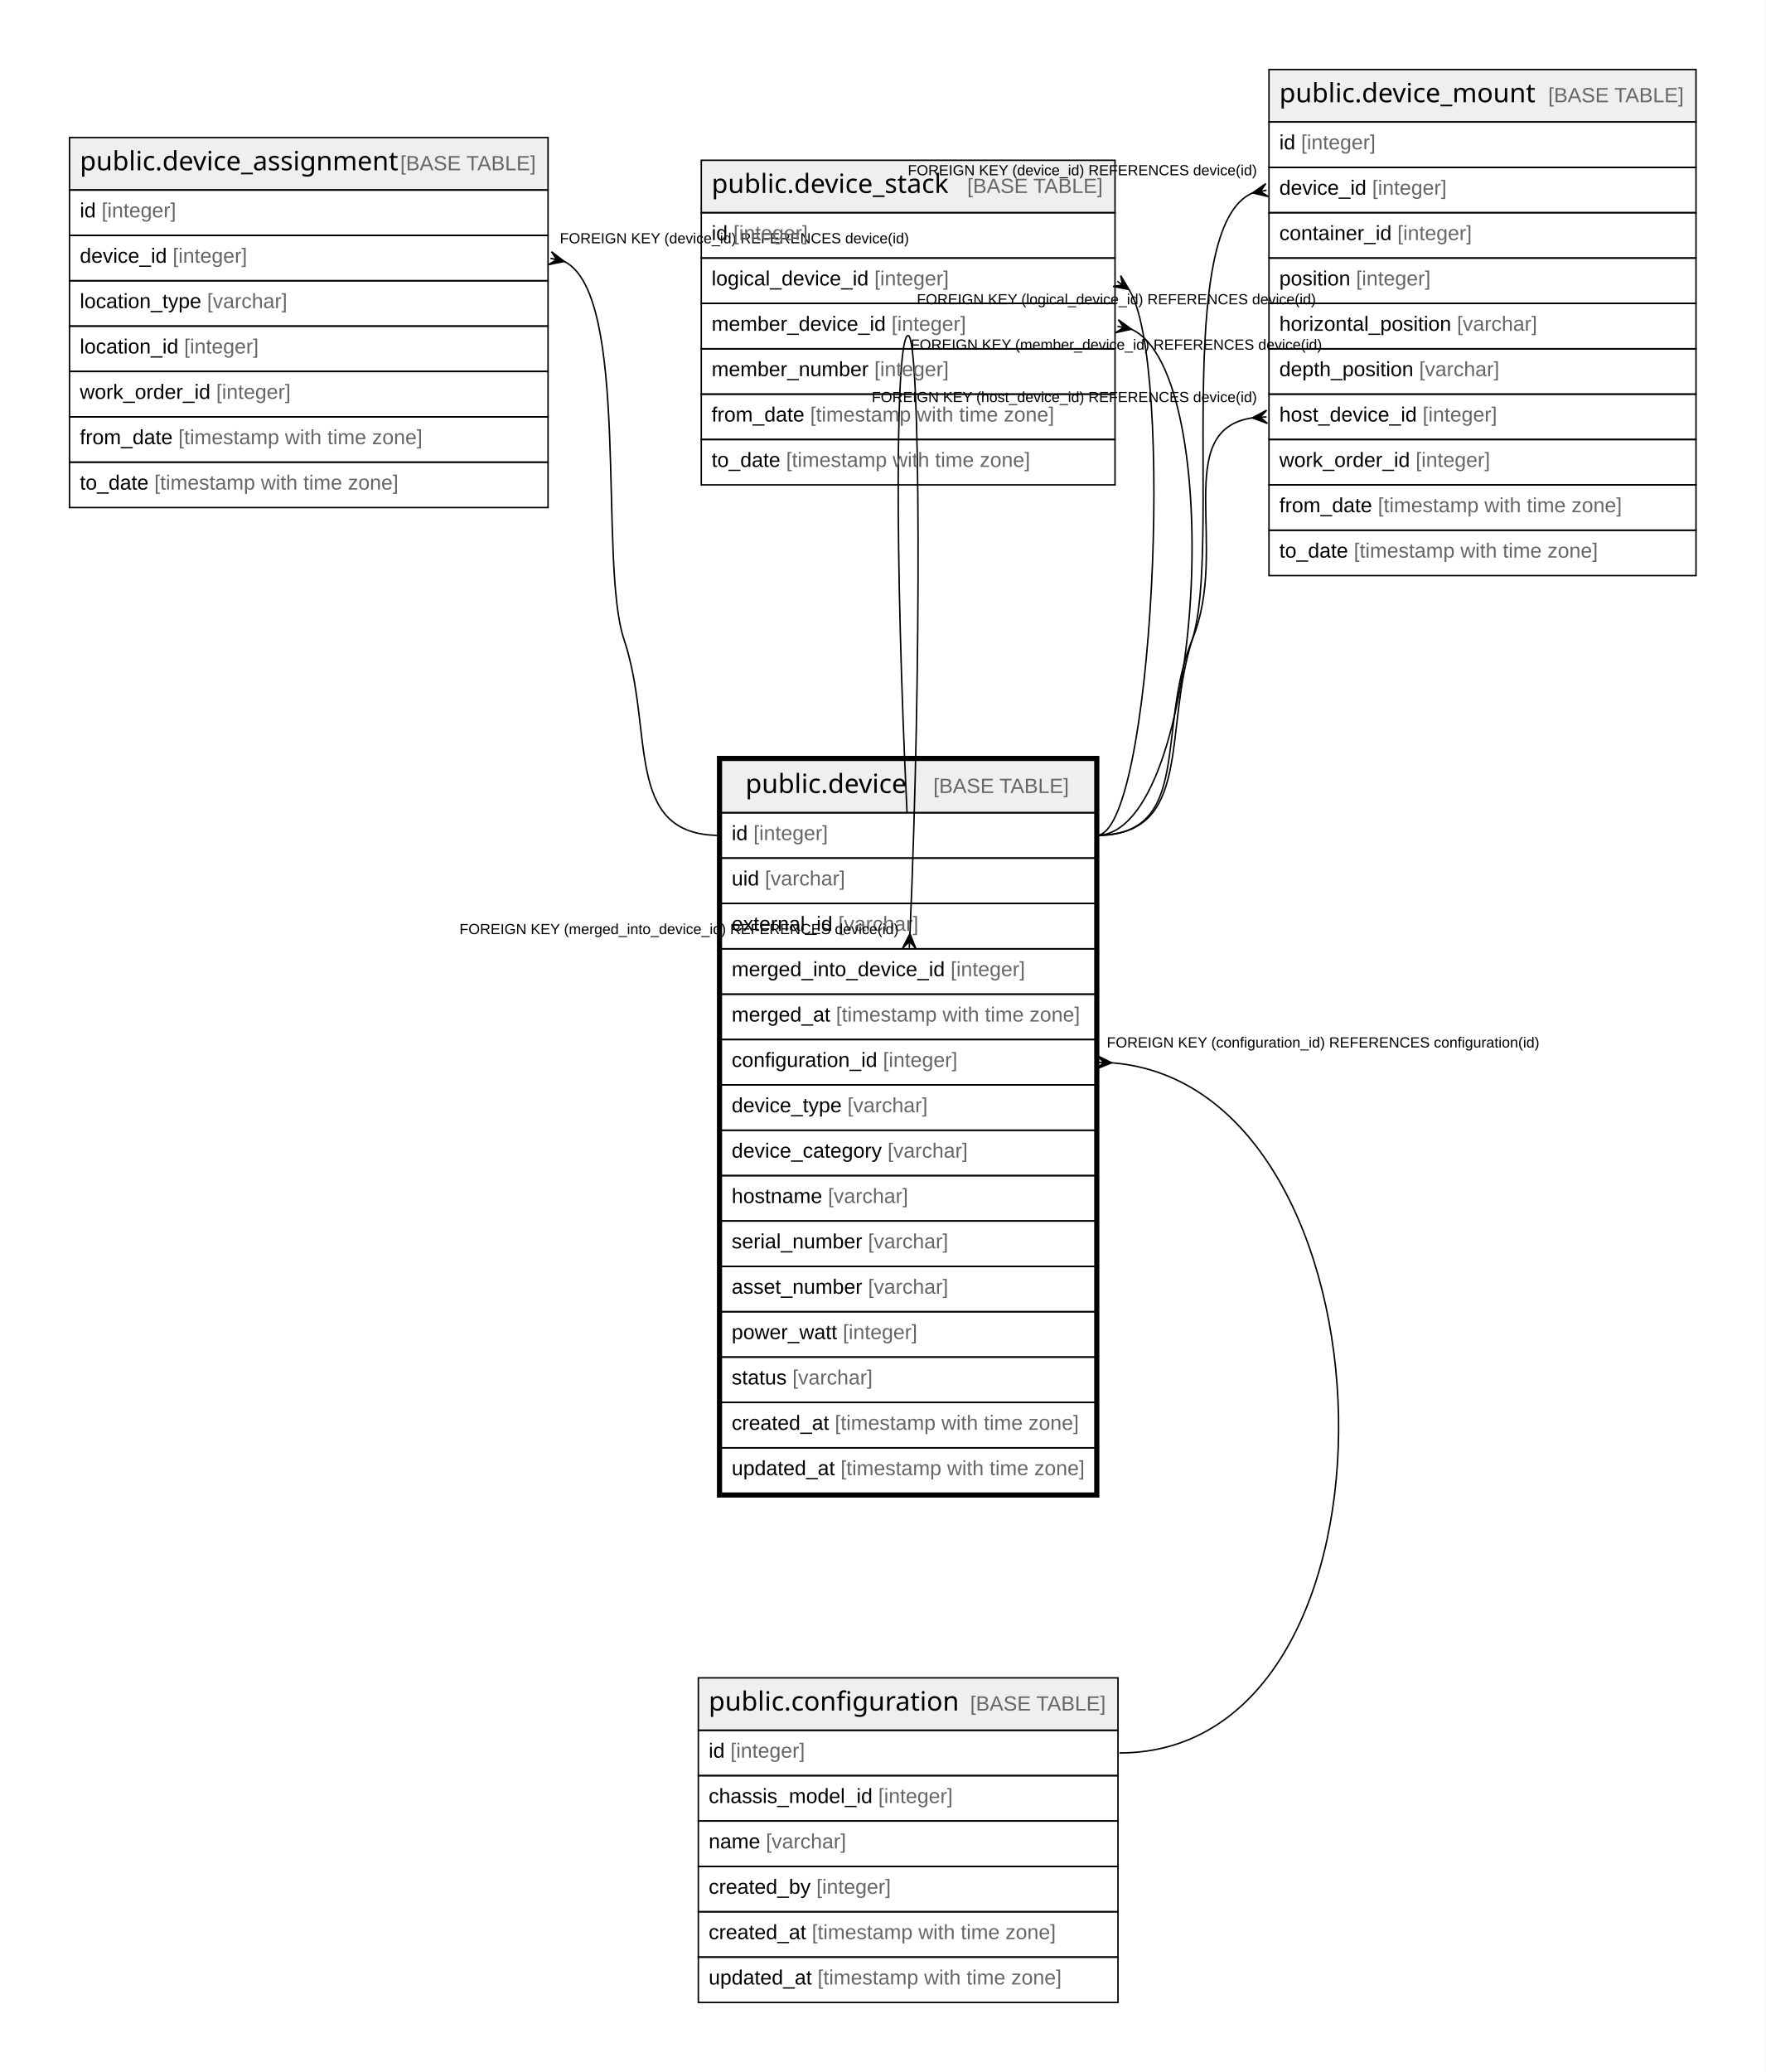
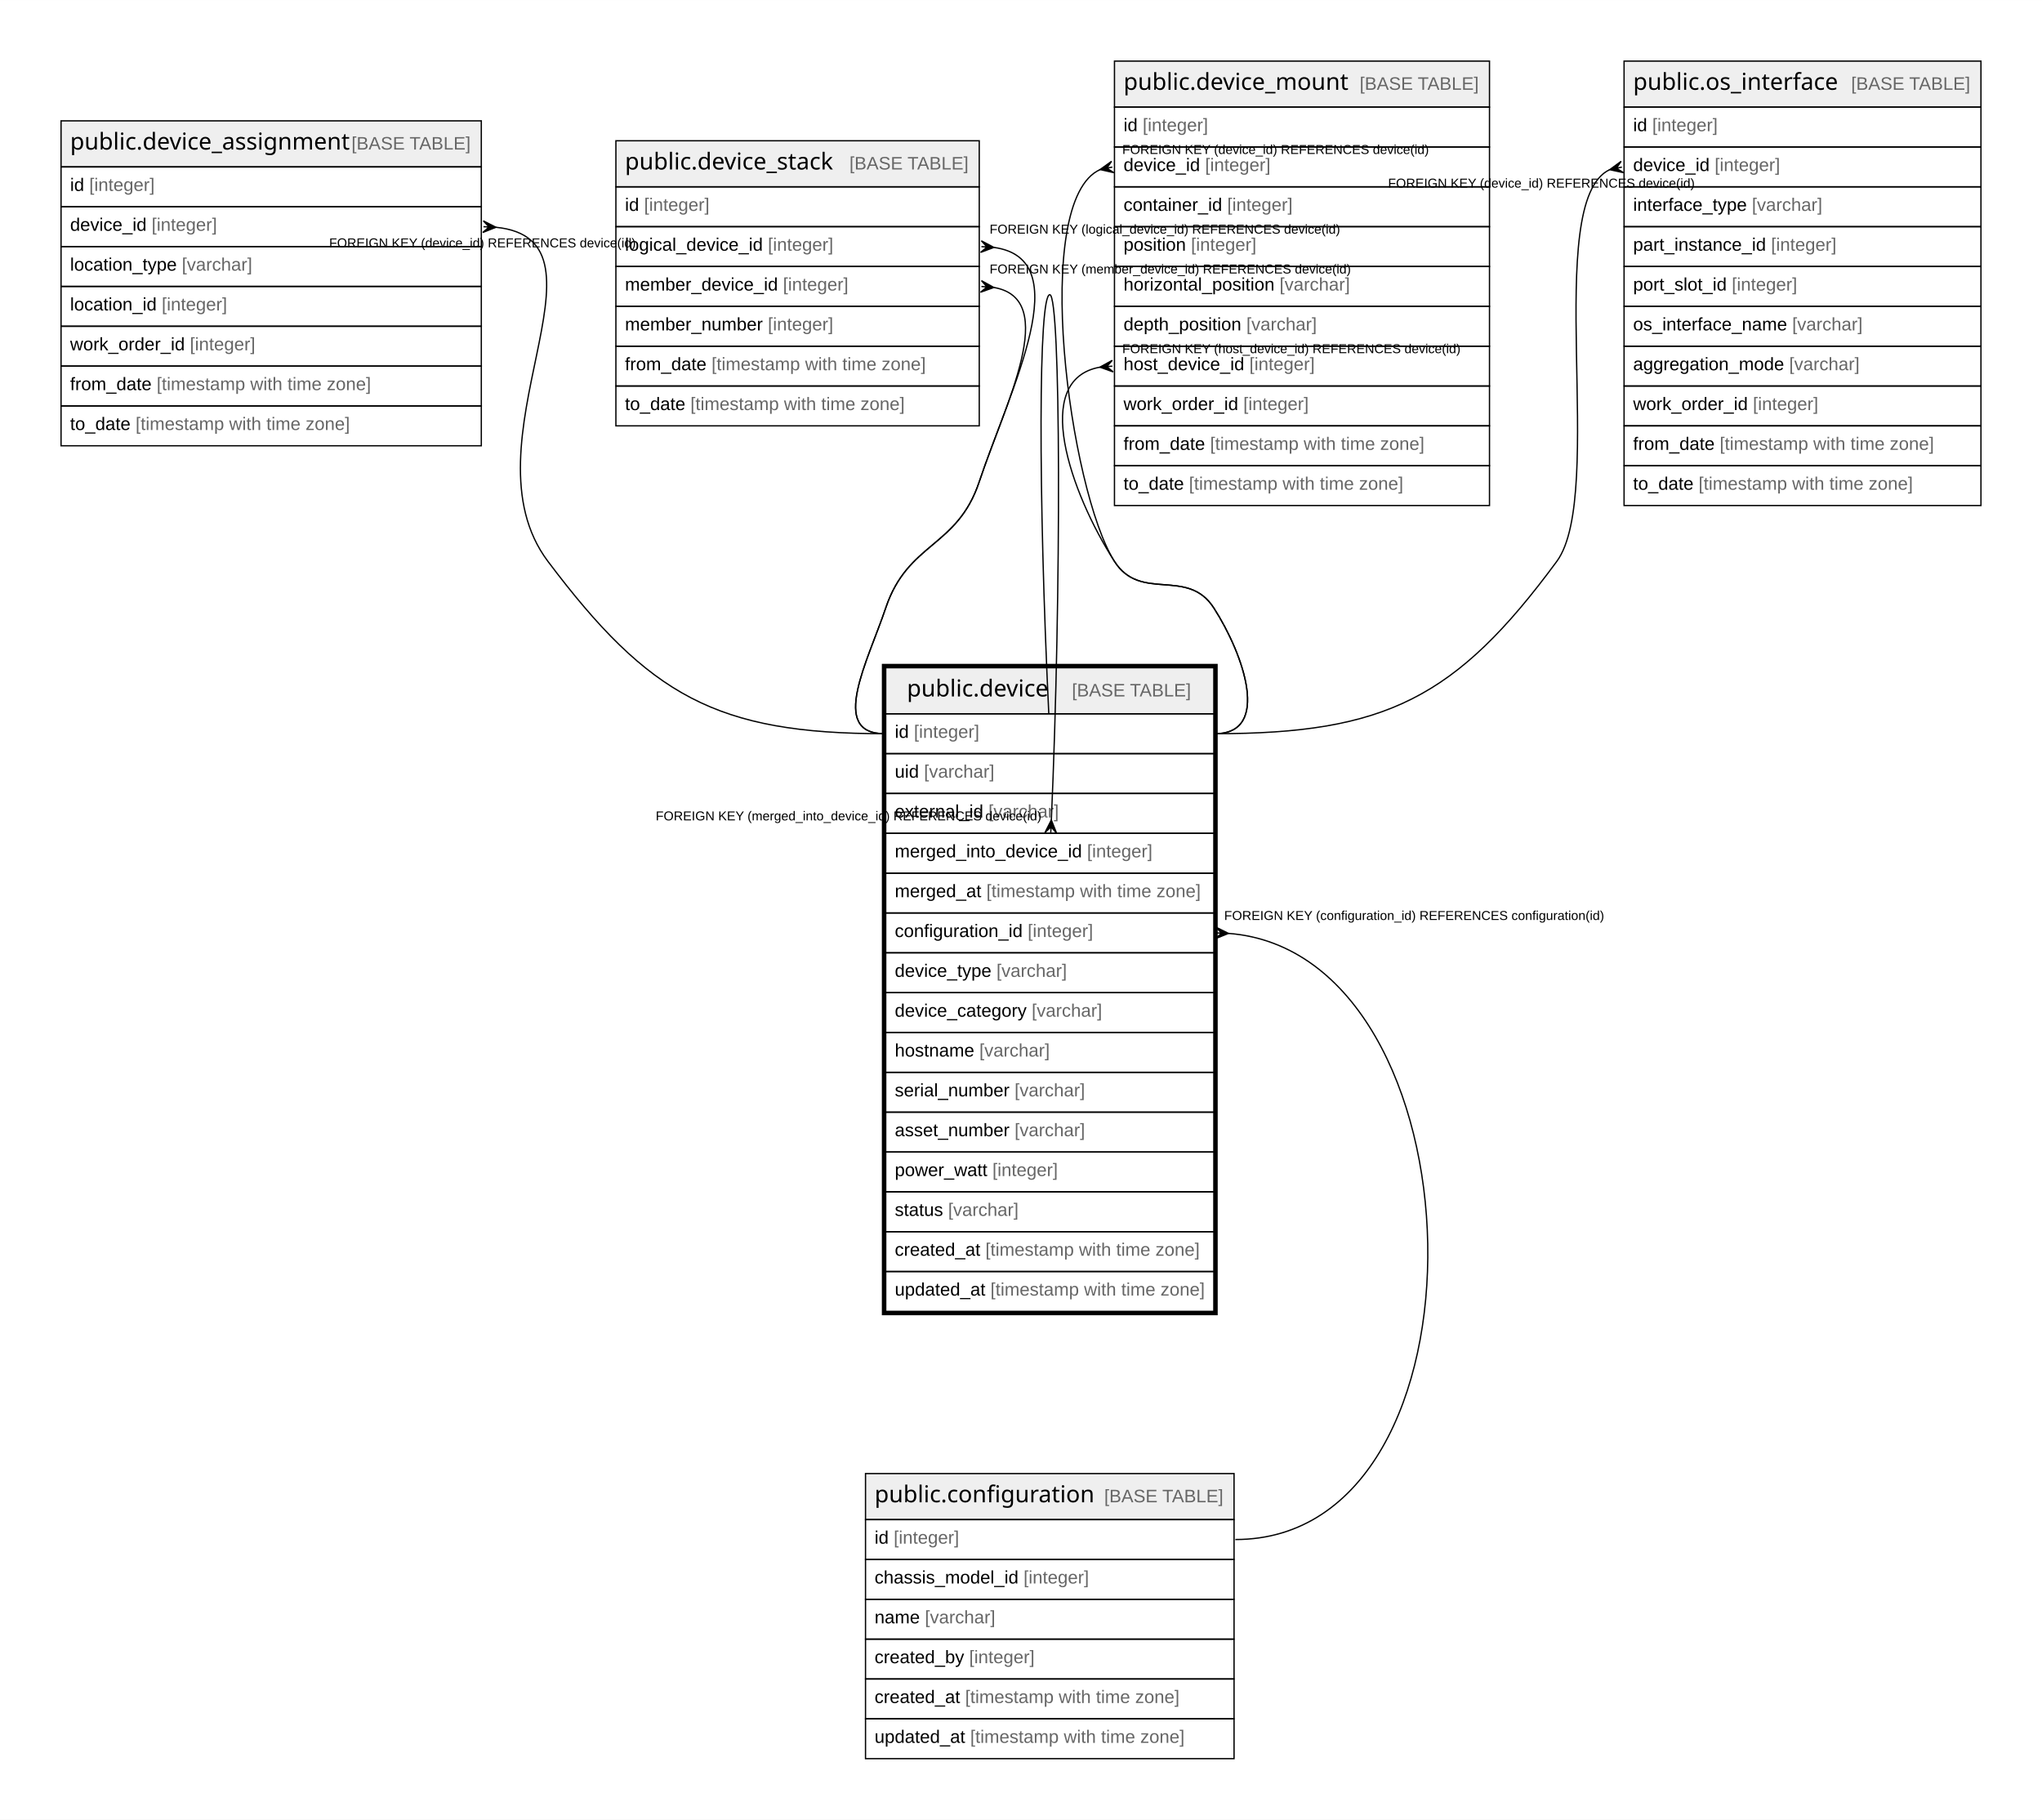
- <svg xmlns="http://www.w3.org/2000/svg" width="1199pt" height="1407pt" viewBox="0.00 0.00 1198.85 1406.80">
+ <svg xmlns="http://www.w3.org/2000/svg" width="1579pt" height="1407pt" viewBox="0.00 0.00 1578.84 1406.80">
  <g id="graph0" class="graph" transform="scale(1 1) rotate(0) translate(4 1402.8)">
-     <polygon fill="white" stroke="none" points="-4,4 -4,-1402.8 1194.85,-1402.8 1194.85,4 -4,4" />
+     <polygon fill="white" stroke="none" points="-4,4 -4,-1402.8 1574.84,-1402.8 1574.84,4 -4,4" />
    <g id="node1" class="node">
-       <polygon fill="#efefef" stroke="none" points="485.83,-851 485.83,-886.6 739.51,-886.6 739.51,-851 485.83,-851" />
-       <polygon fill="none" stroke="black" points="485.83,-851 485.83,-886.6 739.51,-886.6 739.51,-851 485.83,-851" />
-       <text text-anchor="start" x="502.2" y="-864.4" font-family="Arial Bold" font-size="18.00">public.device</text>
-       <text text-anchor="start" x="598.66" y="-864.4" font-family="Arial" font-size="14.00">    </text>
-       <text text-anchor="start" x="629.77" y="-864.4" font-family="Arial" font-size="14.00" fill="#666666">[BASE TABLE]</text>
-       <polygon fill="none" stroke="black" points="485.83,-820.2 485.83,-851 739.51,-851 739.51,-820.2 485.83,-820.2" />
-       <text text-anchor="start" x="492.83" y="-832.4" font-family="Arial" font-size="14.00">id </text>
-       <text text-anchor="start" x="507.62" y="-832.4" font-family="Arial" font-size="14.00" fill="#666666">[integer]</text>
-       <polygon fill="none" stroke="black" points="485.83,-789.4 485.83,-820.2 739.51,-820.2 739.51,-789.4 485.83,-789.4" />
-       <text text-anchor="start" x="492.83" y="-801.6" font-family="Arial" font-size="14.00">uid </text>
-       <text text-anchor="start" x="515.4" y="-801.6" font-family="Arial" font-size="14.00" fill="#666666">[varchar]</text>
-       <polygon fill="none" stroke="black" points="485.83,-758.6 485.83,-789.4 739.51,-789.4 739.51,-758.6 485.83,-758.6" />
-       <text text-anchor="start" x="492.83" y="-770.8" font-family="Arial" font-size="14.00">external_id </text>
-       <text text-anchor="start" x="565.21" y="-770.8" font-family="Arial" font-size="14.00" fill="#666666">[varchar]</text>
-       <polygon fill="none" stroke="black" points="485.83,-727.8 485.83,-758.6 739.51,-758.6 739.51,-727.8 485.83,-727.8" />
-       <text text-anchor="start" x="492.83" y="-740" font-family="Arial" font-size="14.00">merged_into_device_id </text>
-       <text text-anchor="start" x="641.48" y="-740" font-family="Arial" font-size="14.00" fill="#666666">[integer]</text>
-       <polygon fill="none" stroke="black" points="485.83,-697 485.83,-727.8 739.51,-727.8 739.51,-697 485.83,-697" />
-       <text text-anchor="start" x="492.83" y="-709.2" font-family="Arial" font-size="14.00">merged_at </text>
-       <text text-anchor="start" x="563.65" y="-709.2" font-family="Arial" font-size="14.00" fill="#666666">[timestamp with time zone]</text>
-       <polygon fill="none" stroke="black" points="485.83,-666.2 485.83,-697 739.51,-697 739.51,-666.2 485.83,-666.2" />
-       <text text-anchor="start" x="492.83" y="-678.4" font-family="Arial" font-size="14.00">configuration_id </text>
-       <text text-anchor="start" x="595.57" y="-678.4" font-family="Arial" font-size="14.00" fill="#666666">[integer]</text>
-       <polygon fill="none" stroke="black" points="485.83,-635.4 485.83,-666.2 739.51,-666.2 739.51,-635.4 485.83,-635.4" />
-       <text text-anchor="start" x="492.83" y="-647.6" font-family="Arial" font-size="14.00">device_type </text>
-       <text text-anchor="start" x="571.44" y="-647.6" font-family="Arial" font-size="14.00" fill="#666666">[varchar]</text>
-       <polygon fill="none" stroke="black" points="485.83,-604.6 485.83,-635.4 739.51,-635.4 739.51,-604.6 485.83,-604.6" />
-       <text text-anchor="start" x="492.83" y="-616.8" font-family="Arial" font-size="14.00">device_category </text>
-       <text text-anchor="start" x="598.67" y="-616.8" font-family="Arial" font-size="14.00" fill="#666666">[varchar]</text>
-       <polygon fill="none" stroke="black" points="485.83,-573.8 485.83,-604.6 739.51,-604.6 739.51,-573.8 485.83,-573.8" />
-       <text text-anchor="start" x="492.83" y="-586" font-family="Arial" font-size="14.00">hostname </text>
-       <text text-anchor="start" x="558.2" y="-586" font-family="Arial" font-size="14.00" fill="#666666">[varchar]</text>
-       <polygon fill="none" stroke="black" points="485.83,-543 485.83,-573.8 739.51,-573.8 739.51,-543 485.83,-543" />
-       <text text-anchor="start" x="492.83" y="-555.2" font-family="Arial" font-size="14.00">serial_number </text>
-       <text text-anchor="start" x="585.43" y="-555.2" font-family="Arial" font-size="14.00" fill="#666666">[varchar]</text>
-       <polygon fill="none" stroke="black" points="485.83,-512.2 485.83,-543 739.51,-543 739.51,-512.2 485.83,-512.2" />
-       <text text-anchor="start" x="492.83" y="-524.4" font-family="Arial" font-size="14.00">asset_number </text>
-       <text text-anchor="start" x="585.44" y="-524.4" font-family="Arial" font-size="14.00" fill="#666666">[varchar]</text>
-       <polygon fill="none" stroke="black" points="485.83,-481.4 485.83,-512.2 739.51,-512.2 739.51,-481.4 485.83,-481.4" />
-       <text text-anchor="start" x="492.83" y="-493.6" font-family="Arial" font-size="14.00">power_watt </text>
-       <text text-anchor="start" x="568.31" y="-493.6" font-family="Arial" font-size="14.00" fill="#666666">[integer]</text>
-       <polygon fill="none" stroke="black" points="485.83,-450.6 485.83,-481.4 739.51,-481.4 739.51,-450.6 485.83,-450.6" />
-       <text text-anchor="start" x="492.83" y="-462.8" font-family="Arial" font-size="14.00">status </text>
-       <text text-anchor="start" x="534.07" y="-462.8" font-family="Arial" font-size="14.00" fill="#666666">[varchar]</text>
-       <polygon fill="none" stroke="black" points="485.83,-419.8 485.83,-450.6 739.51,-450.6 739.51,-419.8 485.83,-419.8" />
-       <text text-anchor="start" x="492.83" y="-432" font-family="Arial" font-size="14.00">created_at </text>
-       <text text-anchor="start" x="562.88" y="-432" font-family="Arial" font-size="14.00" fill="#666666">[timestamp with time zone]</text>
-       <polygon fill="none" stroke="black" points="485.83,-389 485.83,-419.8 739.51,-419.8 739.51,-389 485.83,-389" />
-       <text text-anchor="start" x="492.83" y="-401.2" font-family="Arial" font-size="14.00">updated_at </text>
-       <text text-anchor="start" x="566.79" y="-401.2" font-family="Arial" font-size="14.00" fill="#666666">[timestamp with time zone]</text>
-       <polygon fill="none" stroke="black" stroke-width="3" points="484.33,-387.5 484.33,-888.1 741.01,-888.1 741.01,-387.5 484.33,-387.5" />
+       <polygon fill="#efefef" stroke="none" points="680.83,-851 680.83,-886.6 934.51,-886.6 934.51,-851 680.83,-851" />
+       <polygon fill="none" stroke="black" points="680.83,-851 680.83,-886.6 934.51,-886.6 934.51,-851 680.83,-851" />
+       <text text-anchor="start" x="697.2" y="-864.4" font-family="Arial Bold" font-size="18.00">public.device</text>
+       <text text-anchor="start" x="793.66" y="-864.4" font-family="Arial" font-size="14.00">    </text>
+       <text text-anchor="start" x="824.77" y="-864.4" font-family="Arial" font-size="14.00" fill="#666666">[BASE TABLE]</text>
+       <polygon fill="none" stroke="black" points="680.83,-820.2 680.83,-851 934.51,-851 934.51,-820.2 680.83,-820.2" />
+       <text text-anchor="start" x="687.83" y="-832.4" font-family="Arial" font-size="14.00">id </text>
+       <text text-anchor="start" x="702.62" y="-832.4" font-family="Arial" font-size="14.00" fill="#666666">[integer]</text>
+       <polygon fill="none" stroke="black" points="680.83,-789.4 680.83,-820.2 934.51,-820.2 934.51,-789.4 680.83,-789.4" />
+       <text text-anchor="start" x="687.83" y="-801.6" font-family="Arial" font-size="14.00">uid </text>
+       <text text-anchor="start" x="710.4" y="-801.6" font-family="Arial" font-size="14.00" fill="#666666">[varchar]</text>
+       <polygon fill="none" stroke="black" points="680.83,-758.6 680.83,-789.4 934.51,-789.4 934.51,-758.6 680.83,-758.6" />
+       <text text-anchor="start" x="687.83" y="-770.8" font-family="Arial" font-size="14.00">external_id </text>
+       <text text-anchor="start" x="760.21" y="-770.8" font-family="Arial" font-size="14.00" fill="#666666">[varchar]</text>
+       <polygon fill="none" stroke="black" points="680.83,-727.8 680.83,-758.6 934.51,-758.6 934.51,-727.8 680.83,-727.8" />
+       <text text-anchor="start" x="687.83" y="-740" font-family="Arial" font-size="14.00">merged_into_device_id </text>
+       <text text-anchor="start" x="836.48" y="-740" font-family="Arial" font-size="14.00" fill="#666666">[integer]</text>
+       <polygon fill="none" stroke="black" points="680.83,-697 680.83,-727.8 934.51,-727.8 934.51,-697 680.83,-697" />
+       <text text-anchor="start" x="687.83" y="-709.2" font-family="Arial" font-size="14.00">merged_at </text>
+       <text text-anchor="start" x="758.65" y="-709.2" font-family="Arial" font-size="14.00" fill="#666666">[timestamp with time zone]</text>
+       <polygon fill="none" stroke="black" points="680.83,-666.2 680.83,-697 934.51,-697 934.51,-666.2 680.83,-666.2" />
+       <text text-anchor="start" x="687.83" y="-678.4" font-family="Arial" font-size="14.00">configuration_id </text>
+       <text text-anchor="start" x="790.57" y="-678.4" font-family="Arial" font-size="14.00" fill="#666666">[integer]</text>
+       <polygon fill="none" stroke="black" points="680.83,-635.4 680.83,-666.2 934.51,-666.2 934.51,-635.4 680.83,-635.4" />
+       <text text-anchor="start" x="687.83" y="-647.6" font-family="Arial" font-size="14.00">device_type </text>
+       <text text-anchor="start" x="766.44" y="-647.6" font-family="Arial" font-size="14.00" fill="#666666">[varchar]</text>
+       <polygon fill="none" stroke="black" points="680.83,-604.6 680.83,-635.4 934.51,-635.4 934.51,-604.6 680.83,-604.6" />
+       <text text-anchor="start" x="687.83" y="-616.8" font-family="Arial" font-size="14.00">device_category </text>
+       <text text-anchor="start" x="793.67" y="-616.8" font-family="Arial" font-size="14.00" fill="#666666">[varchar]</text>
+       <polygon fill="none" stroke="black" points="680.83,-573.8 680.83,-604.6 934.51,-604.6 934.51,-573.8 680.83,-573.8" />
+       <text text-anchor="start" x="687.83" y="-586" font-family="Arial" font-size="14.00">hostname </text>
+       <text text-anchor="start" x="753.2" y="-586" font-family="Arial" font-size="14.00" fill="#666666">[varchar]</text>
+       <polygon fill="none" stroke="black" points="680.83,-543 680.83,-573.8 934.51,-573.8 934.51,-543 680.83,-543" />
+       <text text-anchor="start" x="687.83" y="-555.2" font-family="Arial" font-size="14.00">serial_number </text>
+       <text text-anchor="start" x="780.43" y="-555.2" font-family="Arial" font-size="14.00" fill="#666666">[varchar]</text>
+       <polygon fill="none" stroke="black" points="680.83,-512.2 680.83,-543 934.51,-543 934.51,-512.2 680.83,-512.2" />
+       <text text-anchor="start" x="687.83" y="-524.4" font-family="Arial" font-size="14.00">asset_number </text>
+       <text text-anchor="start" x="780.44" y="-524.4" font-family="Arial" font-size="14.00" fill="#666666">[varchar]</text>
+       <polygon fill="none" stroke="black" points="680.83,-481.4 680.83,-512.2 934.51,-512.2 934.51,-481.4 680.83,-481.4" />
+       <text text-anchor="start" x="687.83" y="-493.6" font-family="Arial" font-size="14.00">power_watt </text>
+       <text text-anchor="start" x="763.31" y="-493.6" font-family="Arial" font-size="14.00" fill="#666666">[integer]</text>
+       <polygon fill="none" stroke="black" points="680.83,-450.6 680.83,-481.4 934.51,-481.4 934.51,-450.6 680.83,-450.6" />
+       <text text-anchor="start" x="687.83" y="-462.8" font-family="Arial" font-size="14.00">status </text>
+       <text text-anchor="start" x="729.07" y="-462.8" font-family="Arial" font-size="14.00" fill="#666666">[varchar]</text>
+       <polygon fill="none" stroke="black" points="680.83,-419.8 680.83,-450.6 934.51,-450.6 934.51,-419.8 680.83,-419.8" />
+       <text text-anchor="start" x="687.83" y="-432" font-family="Arial" font-size="14.00">created_at </text>
+       <text text-anchor="start" x="757.88" y="-432" font-family="Arial" font-size="14.00" fill="#666666">[timestamp with time zone]</text>
+       <polygon fill="none" stroke="black" points="680.83,-389 680.83,-419.8 934.51,-419.8 934.51,-389 680.83,-389" />
+       <text text-anchor="start" x="687.83" y="-401.2" font-family="Arial" font-size="14.00">updated_at </text>
+       <text text-anchor="start" x="761.79" y="-401.2" font-family="Arial" font-size="14.00" fill="#666666">[timestamp with time zone]</text>
+       <polygon fill="none" stroke="black" stroke-width="3" points="679.33,-387.5 679.33,-888.1 936.01,-888.1 936.01,-387.5 679.33,-387.5" />
    </g>
    <g id="edge1" class="edge">
-       <path fill="none" stroke="black" d="M613.88,-768.8C621.65,-945.38 621.25,-1175 612.67,-1175 603.93,-1175 603.68,-1022.7 611.91,-850.93" />
-       <polygon fill="black" stroke="black" points="613.88,-768.91 617.92,-758.71 613.64,-763.58 613.44,-759.25 613.44,-759.25 613.44,-759.25 613.64,-763.58 608.93,-759.12 613.88,-768.91" />
-       <text text-anchor="start" x="307.98" y="-768.58" font-family="Arial" font-size="10.00">FOREIGN KEY (merged_into_device_id) REFERENCES device(id)</text>
-     </g>
-     <g id="node5" class="node">
-       <polygon fill="#efefef" stroke="none" points="470.2,-228 470.2,-263.6 755.15,-263.6 755.15,-228 470.2,-228" />
-       <polygon fill="none" stroke="black" points="470.2,-228 470.2,-263.6 755.15,-263.6 755.15,-228 470.2,-228" />
-       <text text-anchor="start" x="477.2" y="-241.4" font-family="Arial Bold" font-size="18.00">public.configuration</text>
-       <text text-anchor="start" x="623.66" y="-241.4" font-family="Arial" font-size="14.00">    </text>
-       <text text-anchor="start" x="654.77" y="-241.4" font-family="Arial" font-size="14.00" fill="#666666">[BASE TABLE]</text>
-       <polygon fill="none" stroke="black" points="470.2,-197.2 470.2,-228 755.15,-228 755.15,-197.2 470.2,-197.2" />
-       <text text-anchor="start" x="477.2" y="-209.4" font-family="Arial" font-size="14.00">id </text>
-       <text text-anchor="start" x="491.98" y="-209.4" font-family="Arial" font-size="14.00" fill="#666666">[integer]</text>
-       <polygon fill="none" stroke="black" points="470.2,-166.4 470.2,-197.2 755.15,-197.2 755.15,-166.4 470.2,-166.4" />
-       <text text-anchor="start" x="477.2" y="-178.6" font-family="Arial" font-size="14.00">chassis_model_id </text>
-       <text text-anchor="start" x="592.37" y="-178.6" font-family="Arial" font-size="14.00" fill="#666666">[integer]</text>
-       <polygon fill="none" stroke="black" points="470.2,-135.6 470.2,-166.4 755.15,-166.4 755.15,-135.6 470.2,-135.6" />
-       <text text-anchor="start" x="477.2" y="-147.8" font-family="Arial" font-size="14.00">name </text>
-       <text text-anchor="start" x="516.11" y="-147.8" font-family="Arial" font-size="14.00" fill="#666666">[varchar]</text>
-       <polygon fill="none" stroke="black" points="470.2,-104.8 470.2,-135.6 755.15,-135.6 755.15,-104.8 470.2,-104.8" />
-       <text text-anchor="start" x="477.2" y="-117" font-family="Arial" font-size="14.00">created_by </text>
-       <text text-anchor="start" x="550.35" y="-117" font-family="Arial" font-size="14.00" fill="#666666">[integer]</text>
-       <polygon fill="none" stroke="black" points="470.2,-74 470.2,-104.8 755.15,-104.8 755.15,-74 470.2,-74" />
-       <text text-anchor="start" x="477.2" y="-86.2" font-family="Arial" font-size="14.00">created_at </text>
-       <text text-anchor="start" x="547.24" y="-86.2" font-family="Arial" font-size="14.00" fill="#666666">[timestamp with time zone]</text>
-       <polygon fill="none" stroke="black" points="470.2,-43.2 470.2,-74 755.15,-74 755.15,-43.2 470.2,-43.2" />
-       <text text-anchor="start" x="477.2" y="-55.4" font-family="Arial" font-size="14.00">updated_at </text>
-       <text text-anchor="start" x="551.15" y="-55.4" font-family="Arial" font-size="14.00" fill="#666666">[timestamp with time zone]</text>
-     </g>
-     <g id="edge7" class="edge">
-       <path fill="none" stroke="black" d="M750.74,-681.22C949.53,-666.16 961.24,-212.6 756.15,-212.6" />
-       <polygon fill="black" stroke="black" points="750.84,-681.21 740.68,-677.09 745.51,-681.41 741.18,-681.57 741.18,-681.57 741.18,-681.57 745.51,-681.41 741.01,-686.08 750.84,-681.21" />
-       <text text-anchor="start" x="747.51" y="-691.6" font-family="Arial" font-size="10.00">FOREIGN KEY (configuration_id) REFERENCES configuration(id)</text>
+       <path fill="none" stroke="black" d="M808.88,-768.8C816.65,-945.38 816.25,-1175 807.67,-1175 798.93,-1175 798.68,-1022.7 806.91,-850.93" />
+       <polygon fill="black" stroke="black" points="808.88,-768.91 812.92,-758.71 808.64,-763.58 808.44,-759.25 808.44,-759.25 808.44,-759.25 808.64,-763.58 803.93,-759.12 808.88,-768.91" />
+       <text text-anchor="start" x="502.98" y="-768.58" font-family="Arial" font-size="10.00">FOREIGN KEY (merged_into_device_id) REFERENCES device(id)</text>
+     </g>
+     <g id="node6" class="node">
+       <polygon fill="#efefef" stroke="none" points="665.2,-228 665.2,-263.6 950.15,-263.6 950.15,-228 665.2,-228" />
+       <polygon fill="none" stroke="black" points="665.2,-228 665.2,-263.6 950.15,-263.6 950.15,-228 665.2,-228" />
+       <text text-anchor="start" x="672.2" y="-241.4" font-family="Arial Bold" font-size="18.00">public.configuration</text>
+       <text text-anchor="start" x="818.66" y="-241.4" font-family="Arial" font-size="14.00">    </text>
+       <text text-anchor="start" x="849.77" y="-241.4" font-family="Arial" font-size="14.00" fill="#666666">[BASE TABLE]</text>
+       <polygon fill="none" stroke="black" points="665.2,-197.2 665.2,-228 950.15,-228 950.15,-197.2 665.2,-197.2" />
+       <text text-anchor="start" x="672.2" y="-209.4" font-family="Arial" font-size="14.00">id </text>
+       <text text-anchor="start" x="686.98" y="-209.4" font-family="Arial" font-size="14.00" fill="#666666">[integer]</text>
+       <polygon fill="none" stroke="black" points="665.2,-166.4 665.2,-197.2 950.15,-197.2 950.15,-166.4 665.2,-166.4" />
+       <text text-anchor="start" x="672.2" y="-178.6" font-family="Arial" font-size="14.00">chassis_model_id </text>
+       <text text-anchor="start" x="787.37" y="-178.6" font-family="Arial" font-size="14.00" fill="#666666">[integer]</text>
+       <polygon fill="none" stroke="black" points="665.2,-135.6 665.2,-166.4 950.15,-166.4 950.15,-135.6 665.2,-135.6" />
+       <text text-anchor="start" x="672.2" y="-147.8" font-family="Arial" font-size="14.00">name </text>
+       <text text-anchor="start" x="711.11" y="-147.8" font-family="Arial" font-size="14.00" fill="#666666">[varchar]</text>
+       <polygon fill="none" stroke="black" points="665.2,-104.8 665.2,-135.6 950.15,-135.6 950.15,-104.8 665.2,-104.8" />
+       <text text-anchor="start" x="672.2" y="-117" font-family="Arial" font-size="14.00">created_by </text>
+       <text text-anchor="start" x="745.35" y="-117" font-family="Arial" font-size="14.00" fill="#666666">[integer]</text>
+       <polygon fill="none" stroke="black" points="665.2,-74 665.2,-104.8 950.15,-104.8 950.15,-74 665.2,-74" />
+       <text text-anchor="start" x="672.2" y="-86.2" font-family="Arial" font-size="14.00">created_at </text>
+       <text text-anchor="start" x="742.24" y="-86.2" font-family="Arial" font-size="14.00" fill="#666666">[timestamp with time zone]</text>
+       <polygon fill="none" stroke="black" points="665.2,-43.2 665.2,-74 950.15,-74 950.15,-43.2 665.2,-43.2" />
+       <text text-anchor="start" x="672.2" y="-55.4" font-family="Arial" font-size="14.00">updated_at </text>
+       <text text-anchor="start" x="746.15" y="-55.4" font-family="Arial" font-size="14.00" fill="#666666">[timestamp with time zone]</text>
+     </g>
+     <g id="edge8" class="edge">
+       <path fill="none" stroke="black" d="M945.74,-681.22C1144.53,-666.16 1156.24,-212.6 951.15,-212.6" />
+       <polygon fill="black" stroke="black" points="945.84,-681.21 935.68,-677.09 940.51,-681.41 936.18,-681.57 936.18,-681.57 936.18,-681.57 940.51,-681.41 936.01,-686.08 945.84,-681.21" />
+       <text text-anchor="start" x="942.51" y="-691.6" font-family="Arial" font-size="10.00">FOREIGN KEY (configuration_id) REFERENCES configuration(id)</text>
    </g>
    <g id="node2" class="node">
      <polygon fill="#efefef" stroke="none" points="43.2,-1273.8 43.2,-1309.4 368.14,-1309.4 368.14,-1273.8 43.2,-1273.8" />
      <polygon fill="none" stroke="black" points="43.2,-1273.8 43.2,-1309.4 368.14,-1309.4 368.14,-1273.8 43.2,-1273.8" />
      <text text-anchor="start" x="50.2" y="-1287.2" font-family="Arial Bold" font-size="18.00">public.device_assignment</text>
      <text text-anchor="start" x="236.65" y="-1287.2" font-family="Arial" font-size="14.00">    </text>
      <text text-anchor="start" x="267.77" y="-1287.2" font-family="Arial" font-size="14.00" fill="#666666">[BASE TABLE]</text>
      <polygon fill="none" stroke="black" points="43.2,-1243 43.2,-1273.8 368.14,-1273.8 368.14,-1243 43.2,-1243" />
      <text text-anchor="start" x="50.2" y="-1255.2" font-family="Arial" font-size="14.00">id </text>
      <text text-anchor="start" x="64.99" y="-1255.2" font-family="Arial" font-size="14.00" fill="#666666">[integer]</text>
      <polygon fill="none" stroke="black" points="43.2,-1212.2 43.2,-1243 368.14,-1243 368.14,-1212.2 43.2,-1212.2" />
      <text text-anchor="start" x="50.2" y="-1224.4" font-family="Arial" font-size="14.00">device_id </text>
      <text text-anchor="start" x="113.24" y="-1224.4" font-family="Arial" font-size="14.00" fill="#666666">[integer]</text>
      <polygon fill="none" stroke="black" points="43.2,-1181.4 43.2,-1212.2 368.14,-1212.2 368.14,-1181.4 43.2,-1181.4" />
      <text text-anchor="start" x="50.2" y="-1193.6" font-family="Arial" font-size="14.00">location_type </text>
      <text text-anchor="start" x="136.59" y="-1193.6" font-family="Arial" font-size="14.00" fill="#666666">[varchar]</text>
      <polygon fill="none" stroke="black" points="43.2,-1150.6 43.2,-1181.4 368.14,-1181.4 368.14,-1150.6 43.2,-1150.6" />
      <text text-anchor="start" x="50.2" y="-1162.8" font-family="Arial" font-size="14.00">location_id </text>
      <text text-anchor="start" x="121.03" y="-1162.8" font-family="Arial" font-size="14.00" fill="#666666">[integer]</text>
      <polygon fill="none" stroke="black" points="43.2,-1119.8 43.2,-1150.6 368.14,-1150.6 368.14,-1119.8 43.2,-1119.8" />
      <text text-anchor="start" x="50.2" y="-1132" font-family="Arial" font-size="14.00">work_order_id </text>
      <text text-anchor="start" x="142.8" y="-1132" font-family="Arial" font-size="14.00" fill="#666666">[integer]</text>
      <polygon fill="none" stroke="black" points="43.2,-1089 43.2,-1119.8 368.14,-1119.8 368.14,-1089 43.2,-1089" />
      <text text-anchor="start" x="50.2" y="-1101.2" font-family="Arial" font-size="14.00">from_date </text>
      <text text-anchor="start" x="117.12" y="-1101.2" font-family="Arial" font-size="14.00" fill="#666666">[timestamp with time zone]</text>
      <polygon fill="none" stroke="black" points="43.2,-1058.2 43.2,-1089 368.14,-1089 368.14,-1058.2 43.2,-1058.2" />
      <text text-anchor="start" x="50.2" y="-1070.4" font-family="Arial" font-size="14.00">to_date </text>
      <text text-anchor="start" x="100.8" y="-1070.4" font-family="Arial" font-size="14.00" fill="#666666">[timestamp with time zone]</text>
    </g>
    <g id="edge2" class="edge">
-       <path fill="none" stroke="black" d="M379.16,-1225.3C424.58,-1202.77 402.19,-1020.88 419.67,-968.8 440.64,-906.32 418.93,-835.6 484.83,-835.6" />
-       <polygon fill="black" stroke="black" points="379.21,-1225.29 368.46,-1223.14 374.01,-1226.48 369.79,-1227.45 369.79,-1227.45 369.79,-1227.45 374.01,-1226.48 370.47,-1231.91 379.21,-1225.29" />
-       <text text-anchor="start" x="376.14" y="-1237.6" font-family="Arial" font-size="10.00">FOREIGN KEY (device_id) REFERENCES device(id)</text>
+       <path fill="none" stroke="black" d="M379.4,-1227.12C477.97,-1217.35 351.4,-1059.51 419.67,-968.8 497.79,-865.01 549.93,-835.6 679.83,-835.6" />
+       <polygon fill="black" stroke="black" points="379.46,-1227.12 369.27,-1223.09 374.14,-1227.37 369.81,-1227.57 369.81,-1227.57 369.81,-1227.57 374.14,-1227.37 369.68,-1232.08 379.46,-1227.12" />
+       <text text-anchor="start" x="250.5" y="-1211.6" font-family="Arial" font-size="10.00">FOREIGN KEY (device_id) REFERENCES device(id)</text>
    </g>
    <g id="node3" class="node">
      <polygon fill="#efefef" stroke="none" points="472.2,-1258.4 472.2,-1294 753.14,-1294 753.14,-1258.4 472.2,-1258.4" />
      <polygon fill="none" stroke="black" points="472.2,-1258.4 472.2,-1294 753.14,-1294 753.14,-1258.4 472.2,-1258.4" />
      <text text-anchor="start" x="479.2" y="-1271.8" font-family="Arial Bold" font-size="18.00">public.device_stack</text>
      <text text-anchor="start" x="621.65" y="-1271.8" font-family="Arial" font-size="14.00">    </text>
      <text text-anchor="start" x="652.76" y="-1271.8" font-family="Arial" font-size="14.00" fill="#666666">[BASE TABLE]</text>
      <polygon fill="none" stroke="black" points="472.2,-1227.6 472.2,-1258.4 753.14,-1258.4 753.14,-1227.6 472.2,-1227.6" />
      <text text-anchor="start" x="479.2" y="-1239.8" font-family="Arial" font-size="14.00">id </text>
      <text text-anchor="start" x="493.99" y="-1239.8" font-family="Arial" font-size="14.00" fill="#666666">[integer]</text>
      <polygon fill="none" stroke="black" points="472.2,-1196.8 472.2,-1227.6 753.14,-1227.6 753.14,-1196.8 472.2,-1196.8" />
      <text text-anchor="start" x="479.2" y="-1209" font-family="Arial" font-size="14.00">logical_device_id </text>
      <text text-anchor="start" x="589.72" y="-1209" font-family="Arial" font-size="14.00" fill="#666666">[integer]</text>
      <polygon fill="none" stroke="black" points="472.2,-1166 472.2,-1196.8 753.14,-1196.8 753.14,-1166 472.2,-1166" />
      <text text-anchor="start" x="479.2" y="-1178.2" font-family="Arial" font-size="14.00">member_device_id </text>
      <text text-anchor="start" x="601.38" y="-1178.2" font-family="Arial" font-size="14.00" fill="#666666">[integer]</text>
      <polygon fill="none" stroke="black" points="472.2,-1135.2 472.2,-1166 753.14,-1166 753.14,-1135.2 472.2,-1135.2" />
      <text text-anchor="start" x="479.2" y="-1147.4" font-family="Arial" font-size="14.00">member_number </text>
      <text text-anchor="start" x="589.69" y="-1147.4" font-family="Arial" font-size="14.00" fill="#666666">[integer]</text>
      <polygon fill="none" stroke="black" points="472.2,-1104.4 472.2,-1135.2 753.14,-1135.2 753.14,-1104.4 472.2,-1104.4" />
      <text text-anchor="start" x="479.2" y="-1116.6" font-family="Arial" font-size="14.00">from_date </text>
      <text text-anchor="start" x="546.13" y="-1116.6" font-family="Arial" font-size="14.00" fill="#666666">[timestamp with time zone]</text>
      <polygon fill="none" stroke="black" points="472.2,-1073.6 472.2,-1104.4 753.14,-1104.4 753.14,-1073.6 472.2,-1073.6" />
      <text text-anchor="start" x="479.2" y="-1085.8" font-family="Arial" font-size="14.00">to_date </text>
      <text text-anchor="start" x="529.8" y="-1085.8" font-family="Arial" font-size="14.00" fill="#666666">[timestamp with time zone]</text>
    </g>
    <g id="edge3" class="edge">
-       <path fill="none" stroke="black" d="M762.55,-1206.28C793.83,-1158.37 779.28,-835.6 740.51,-835.6" />
-       <polygon fill="black" stroke="black" points="762.59,-1206.26 751.82,-1208.33 758.23,-1209.32 754.68,-1211.82 754.68,-1211.82 754.68,-1211.82 758.23,-1209.32 757,-1215.69 762.59,-1206.26" />
-       <text text-anchor="start" x="618.54" y="-1196.2" font-family="Arial" font-size="10.00">FOREIGN KEY (logical_device_id) REFERENCES device(id)</text>
+       <path fill="none" stroke="black" d="M764.21,-1211.58C829.95,-1202.81 777.53,-1103.62 753.14,-1030.4 736.08,-979.18 698.01,-983.98 680.83,-932.8 667.08,-891.84 636.63,-835.6 679.83,-835.6" />
+       <polygon fill="black" stroke="black" points="764.45,-1211.56 754.19,-1207.69 759.13,-1211.89 754.8,-1212.16 754.8,-1212.16 754.8,-1212.16 759.13,-1211.89 754.75,-1216.67 764.45,-1211.56" />
+       <text text-anchor="start" x="761.14" y="-1222.2" font-family="Arial" font-size="10.00">FOREIGN KEY (logical_device_id) REFERENCES device(id)</text>
    </g>
    <g id="edge4" class="edge">
-       <path fill="none" stroke="black" d="M763.96,-1179.37C829.69,-1151.03 813.96,-835.6 740.51,-835.6" />
-       <polygon fill="black" stroke="black" points="764.26,-1179.31 753.55,-1176.93 759.03,-1180.39 754.79,-1181.26 754.79,-1181.26 754.79,-1181.26 759.03,-1180.39 755.38,-1185.74 764.26,-1179.31" />
-       <text text-anchor="start" x="614.38" y="-1165.4" font-family="Arial" font-size="10.00">FOREIGN KEY (member_device_id) REFERENCES device(id)</text>
+       <path fill="none" stroke="black" d="M764.47,-1180.58C816.02,-1171.58 773.18,-1090.45 753.14,-1030.4 736.05,-979.19 698.01,-983.98 680.83,-932.8 667.08,-891.84 636.63,-835.6 679.83,-835.6" />
+       <polygon fill="black" stroke="black" points="764.44,-1180.58 754.11,-1176.89 759.12,-1181 754.8,-1181.35 754.8,-1181.35 754.8,-1181.35 759.12,-1181 754.83,-1185.86 764.44,-1180.58" />
+       <text text-anchor="start" x="761.14" y="-1191.4" font-family="Arial" font-size="10.00">FOREIGN KEY (member_device_id) REFERENCES device(id)</text>
    </g>
    <g id="node4" class="node">
      <polygon fill="#efefef" stroke="none" points="857.69,-1320 857.69,-1355.6 1147.65,-1355.6 1147.65,-1320 857.69,-1320" />
      <polygon fill="none" stroke="black" points="857.69,-1320 857.69,-1355.6 1147.65,-1355.6 1147.65,-1320 857.69,-1320" />
      <text text-anchor="start" x="864.69" y="-1333.4" font-family="Arial Bold" font-size="18.00">public.device_mount</text>
      <text text-anchor="start" x="1016.16" y="-1333.4" font-family="Arial" font-size="14.00">    </text>
      <text text-anchor="start" x="1047.27" y="-1333.4" font-family="Arial" font-size="14.00" fill="#666666">[BASE TABLE]</text>
      <polygon fill="none" stroke="black" points="857.69,-1289.2 857.69,-1320 1147.65,-1320 1147.65,-1289.2 857.69,-1289.2" />
      <text text-anchor="start" x="864.69" y="-1301.4" font-family="Arial" font-size="14.00">id </text>
      <text text-anchor="start" x="879.48" y="-1301.4" font-family="Arial" font-size="14.00" fill="#666666">[integer]</text>
      <polygon fill="none" stroke="black" points="857.69,-1258.4 857.69,-1289.2 1147.65,-1289.2 1147.65,-1258.4 857.69,-1258.4" />
      <text text-anchor="start" x="864.69" y="-1270.6" font-family="Arial" font-size="14.00">device_id </text>
      <text text-anchor="start" x="927.74" y="-1270.6" font-family="Arial" font-size="14.00" fill="#666666">[integer]</text>
      <polygon fill="none" stroke="black" points="857.69,-1227.6 857.69,-1258.4 1147.65,-1258.4 1147.65,-1227.6 857.69,-1227.6" />
      <text text-anchor="start" x="864.69" y="-1239.8" font-family="Arial" font-size="14.00">container_id </text>
      <text text-anchor="start" x="944.86" y="-1239.8" font-family="Arial" font-size="14.00" fill="#666666">[integer]</text>
      <polygon fill="none" stroke="black" points="857.69,-1196.8 857.69,-1227.6 1147.65,-1227.6 1147.65,-1196.8 857.69,-1196.8" />
      <text text-anchor="start" x="864.69" y="-1209" font-family="Arial" font-size="14.00">position </text>
      <text text-anchor="start" x="916.84" y="-1209" font-family="Arial" font-size="14.00" fill="#666666">[integer]</text>
      <polygon fill="none" stroke="black" points="857.69,-1166 857.69,-1196.8 1147.65,-1196.8 1147.65,-1166 857.69,-1166" />
      <text text-anchor="start" x="864.69" y="-1178.2" font-family="Arial" font-size="14.00">horizontal_position </text>
      <text text-anchor="start" x="985.33" y="-1178.2" font-family="Arial" font-size="14.00" fill="#666666">[varchar]</text>
      <polygon fill="none" stroke="black" points="857.69,-1135.2 857.69,-1166 1147.65,-1166 1147.65,-1135.2 857.69,-1135.2" />
      <text text-anchor="start" x="864.69" y="-1147.4" font-family="Arial" font-size="14.00">depth_position </text>
      <text text-anchor="start" x="959.66" y="-1147.4" font-family="Arial" font-size="14.00" fill="#666666">[varchar]</text>
      <polygon fill="none" stroke="black" points="857.69,-1104.4 857.69,-1135.2 1147.65,-1135.2 1147.65,-1104.4 857.69,-1104.4" />
      <text text-anchor="start" x="864.69" y="-1116.6" font-family="Arial" font-size="14.00">host_device_id </text>
      <text text-anchor="start" x="961.98" y="-1116.6" font-family="Arial" font-size="14.00" fill="#666666">[integer]</text>
      <polygon fill="none" stroke="black" points="857.69,-1073.6 857.69,-1104.4 1147.65,-1104.4 1147.65,-1073.6 857.69,-1073.6" />
      <text text-anchor="start" x="864.69" y="-1085.8" font-family="Arial" font-size="14.00">work_order_id </text>
      <text text-anchor="start" x="957.29" y="-1085.8" font-family="Arial" font-size="14.00" fill="#666666">[integer]</text>
      <polygon fill="none" stroke="black" points="857.69,-1042.8 857.69,-1073.6 1147.65,-1073.6 1147.65,-1042.8 857.69,-1042.8" />
      <text text-anchor="start" x="864.69" y="-1055" font-family="Arial" font-size="14.00">from_date </text>
      <text text-anchor="start" x="931.62" y="-1055" font-family="Arial" font-size="14.00" fill="#666666">[timestamp with time zone]</text>
      <polygon fill="none" stroke="black" points="857.69,-1012 857.69,-1042.8 1147.65,-1042.8 1147.65,-1012 857.69,-1012" />
      <text text-anchor="start" x="864.69" y="-1024.2" font-family="Arial" font-size="14.00">to_date </text>
      <text text-anchor="start" x="915.29" y="-1024.2" font-family="Arial" font-size="14.00" fill="#666666">[timestamp with time zone]</text>
    </g>
    <g id="edge5" class="edge">
-       <path fill="none" stroke="black" d="M846.69,-1271.86C791.89,-1249.02 825.55,-1030.79 805.67,-968.8 785.54,-906.04 806.41,-835.6 740.51,-835.6" />
-       <polygon fill="black" stroke="black" points="846.55,-1271.83 855.51,-1278.15 851.79,-1272.85 856.04,-1273.67 856.04,-1273.67 856.04,-1273.67 851.79,-1272.85 857.22,-1269.32 846.55,-1271.83" />
-       <text text-anchor="start" x="612.41" y="-1283.8" font-family="Arial" font-size="10.00">FOREIGN KEY (device_id) REFERENCES device(id)</text>
+       <path fill="none" stroke="black" d="M846.79,-1271.8C792.34,-1248.19 823.16,-1022.93 857.69,-968.8 877.97,-937.01 914.12,-964.51 934.51,-932.8 957.88,-896.46 978.71,-835.6 935.51,-835.6" />
+       <polygon fill="black" stroke="black" points="846.57,-1271.75 855.47,-1278.14 851.79,-1272.81 856.04,-1273.67 856.04,-1273.67 856.04,-1273.67 851.79,-1272.81 857.26,-1269.32 846.57,-1271.75" />
+       <text text-anchor="start" x="863.69" y="-1283.8" font-family="Arial" font-size="10.00">FOREIGN KEY (device_id) REFERENCES device(id)</text>
    </g>
    <g id="edge6" class="edge">
-       <path fill="none" stroke="black" d="M846.44,-1119.1C790.58,-1110.84 831.21,-1030.85 805.67,-968.8 780.59,-907.86 806.41,-835.6 740.51,-835.6" />
-       <polygon fill="black" stroke="black" points="846.38,-1119.1 856.06,-1124.27 851.71,-1119.46 856.03,-1119.75 856.03,-1119.75 856.03,-1119.75 851.71,-1119.46 856.67,-1115.29 846.38,-1119.1" />
-       <text text-anchor="start" x="587.95" y="-1129.8" font-family="Arial" font-size="10.00">FOREIGN KEY (host_device_id) REFERENCES device(id)</text>
+       <path fill="none" stroke="black" d="M846.56,-1118.97C793.09,-1109.58 823.48,-1022.23 857.69,-968.8 878.03,-937.05 914.12,-964.51 934.51,-932.8 957.88,-896.46 978.71,-835.6 935.51,-835.6" />
+       <polygon fill="black" stroke="black" points="846.39,-1118.96 856,-1124.26 851.71,-1119.39 856.03,-1119.75 856.03,-1119.75 856.03,-1119.75 851.71,-1119.39 856.73,-1115.29 846.39,-1118.96" />
+       <text text-anchor="start" x="863.69" y="-1129.8" font-family="Arial" font-size="10.00">FOREIGN KEY (host_device_id) REFERENCES device(id)</text>
+     </g>
+     <g id="node5" class="node">
+       <polygon fill="#efefef" stroke="none" points="1251.7,-1320 1251.7,-1355.6 1527.64,-1355.6 1527.64,-1320 1251.7,-1320" />
+       <polygon fill="none" stroke="black" points="1251.7,-1320 1251.7,-1355.6 1527.64,-1355.6 1527.64,-1320 1251.7,-1320" />
+       <text text-anchor="start" x="1258.7" y="-1333.4" font-family="Arial Bold" font-size="18.00">public.os_interface</text>
+       <text text-anchor="start" x="1396.15" y="-1333.4" font-family="Arial" font-size="14.00">    </text>
+       <text text-anchor="start" x="1427.26" y="-1333.4" font-family="Arial" font-size="14.00" fill="#666666">[BASE TABLE]</text>
+       <polygon fill="none" stroke="black" points="1251.7,-1289.2 1251.7,-1320 1527.64,-1320 1527.64,-1289.2 1251.7,-1289.2" />
+       <text text-anchor="start" x="1258.7" y="-1301.4" font-family="Arial" font-size="14.00">id </text>
+       <text text-anchor="start" x="1273.49" y="-1301.4" font-family="Arial" font-size="14.00" fill="#666666">[integer]</text>
+       <polygon fill="none" stroke="black" points="1251.7,-1258.4 1251.7,-1289.2 1527.64,-1289.2 1527.64,-1258.4 1251.7,-1258.4" />
+       <text text-anchor="start" x="1258.7" y="-1270.6" font-family="Arial" font-size="14.00">device_id </text>
+       <text text-anchor="start" x="1321.74" y="-1270.6" font-family="Arial" font-size="14.00" fill="#666666">[integer]</text>
+       <polygon fill="none" stroke="black" points="1251.7,-1227.6 1251.7,-1258.4 1527.64,-1258.4 1527.64,-1227.6 1251.7,-1227.6" />
+       <text text-anchor="start" x="1258.7" y="-1239.8" font-family="Arial" font-size="14.00">interface_type </text>
+       <text text-anchor="start" x="1350.54" y="-1239.8" font-family="Arial" font-size="14.00" fill="#666666">[varchar]</text>
+       <polygon fill="none" stroke="black" points="1251.7,-1196.8 1251.7,-1227.6 1527.64,-1227.6 1527.64,-1196.8 1251.7,-1196.8" />
+       <text text-anchor="start" x="1258.7" y="-1209" font-family="Arial" font-size="14.00">part_instance_id </text>
+       <text text-anchor="start" x="1365.33" y="-1209" font-family="Arial" font-size="14.00" fill="#666666">[integer]</text>
+       <polygon fill="none" stroke="black" points="1251.7,-1166 1251.7,-1196.8 1527.64,-1196.8 1527.64,-1166 1251.7,-1166" />
+       <text text-anchor="start" x="1258.7" y="-1178.2" font-family="Arial" font-size="14.00">port_slot_id </text>
+       <text text-anchor="start" x="1334.97" y="-1178.2" font-family="Arial" font-size="14.00" fill="#666666">[integer]</text>
+       <polygon fill="none" stroke="black" points="1251.7,-1135.2 1251.7,-1166 1527.64,-1166 1527.64,-1135.2 1251.7,-1135.2" />
+       <text text-anchor="start" x="1258.7" y="-1147.4" font-family="Arial" font-size="14.00">os_interface_name </text>
+       <text text-anchor="start" x="1381.67" y="-1147.4" font-family="Arial" font-size="14.00" fill="#666666">[varchar]</text>
+       <polygon fill="none" stroke="black" points="1251.7,-1104.4 1251.7,-1135.2 1527.64,-1135.2 1527.64,-1104.4 1251.7,-1104.4" />
+       <text text-anchor="start" x="1258.7" y="-1116.6" font-family="Arial" font-size="14.00">aggregation_mode </text>
+       <text text-anchor="start" x="1379.35" y="-1116.6" font-family="Arial" font-size="14.00" fill="#666666">[varchar]</text>
+       <polygon fill="none" stroke="black" points="1251.7,-1073.6 1251.7,-1104.4 1527.64,-1104.4 1527.64,-1073.6 1251.7,-1073.6" />
+       <text text-anchor="start" x="1258.7" y="-1085.8" font-family="Arial" font-size="14.00">work_order_id </text>
+       <text text-anchor="start" x="1351.3" y="-1085.8" font-family="Arial" font-size="14.00" fill="#666666">[integer]</text>
+       <polygon fill="none" stroke="black" points="1251.7,-1042.8 1251.7,-1073.6 1527.64,-1073.6 1527.64,-1042.8 1251.7,-1042.8" />
+       <text text-anchor="start" x="1258.7" y="-1055" font-family="Arial" font-size="14.00">from_date </text>
+       <text text-anchor="start" x="1325.63" y="-1055" font-family="Arial" font-size="14.00" fill="#666666">[timestamp with time zone]</text>
+       <polygon fill="none" stroke="black" points="1251.7,-1012 1251.7,-1042.8 1527.64,-1042.8 1527.64,-1012 1251.7,-1012" />
+       <text text-anchor="start" x="1258.7" y="-1024.2" font-family="Arial" font-size="14.00">to_date </text>
+       <text text-anchor="start" x="1309.3" y="-1024.2" font-family="Arial" font-size="14.00" fill="#666666">[timestamp with time zone]</text>
+     </g>
+     <g id="edge7" class="edge">
+       <path fill="none" stroke="black" d="M1240.53,-1271.63C1188.08,-1247.07 1238.19,-1021.11 1199.67,-968.8 1121.7,-862.93 1067,-835.6 935.51,-835.6" />
+       <polygon fill="black" stroke="black" points="1240.6,-1271.65 1249.44,-1278.13 1245.81,-1272.76 1250.05,-1273.66 1250.05,-1273.66 1250.05,-1273.66 1245.81,-1272.76 1251.31,-1269.33 1240.6,-1271.65" />
+       <text text-anchor="start" x="1069.24" y="-1257.8" font-family="Arial" font-size="10.00">FOREIGN KEY (device_id) REFERENCES device(id)</text>
    </g>
  </g>
</svg>
